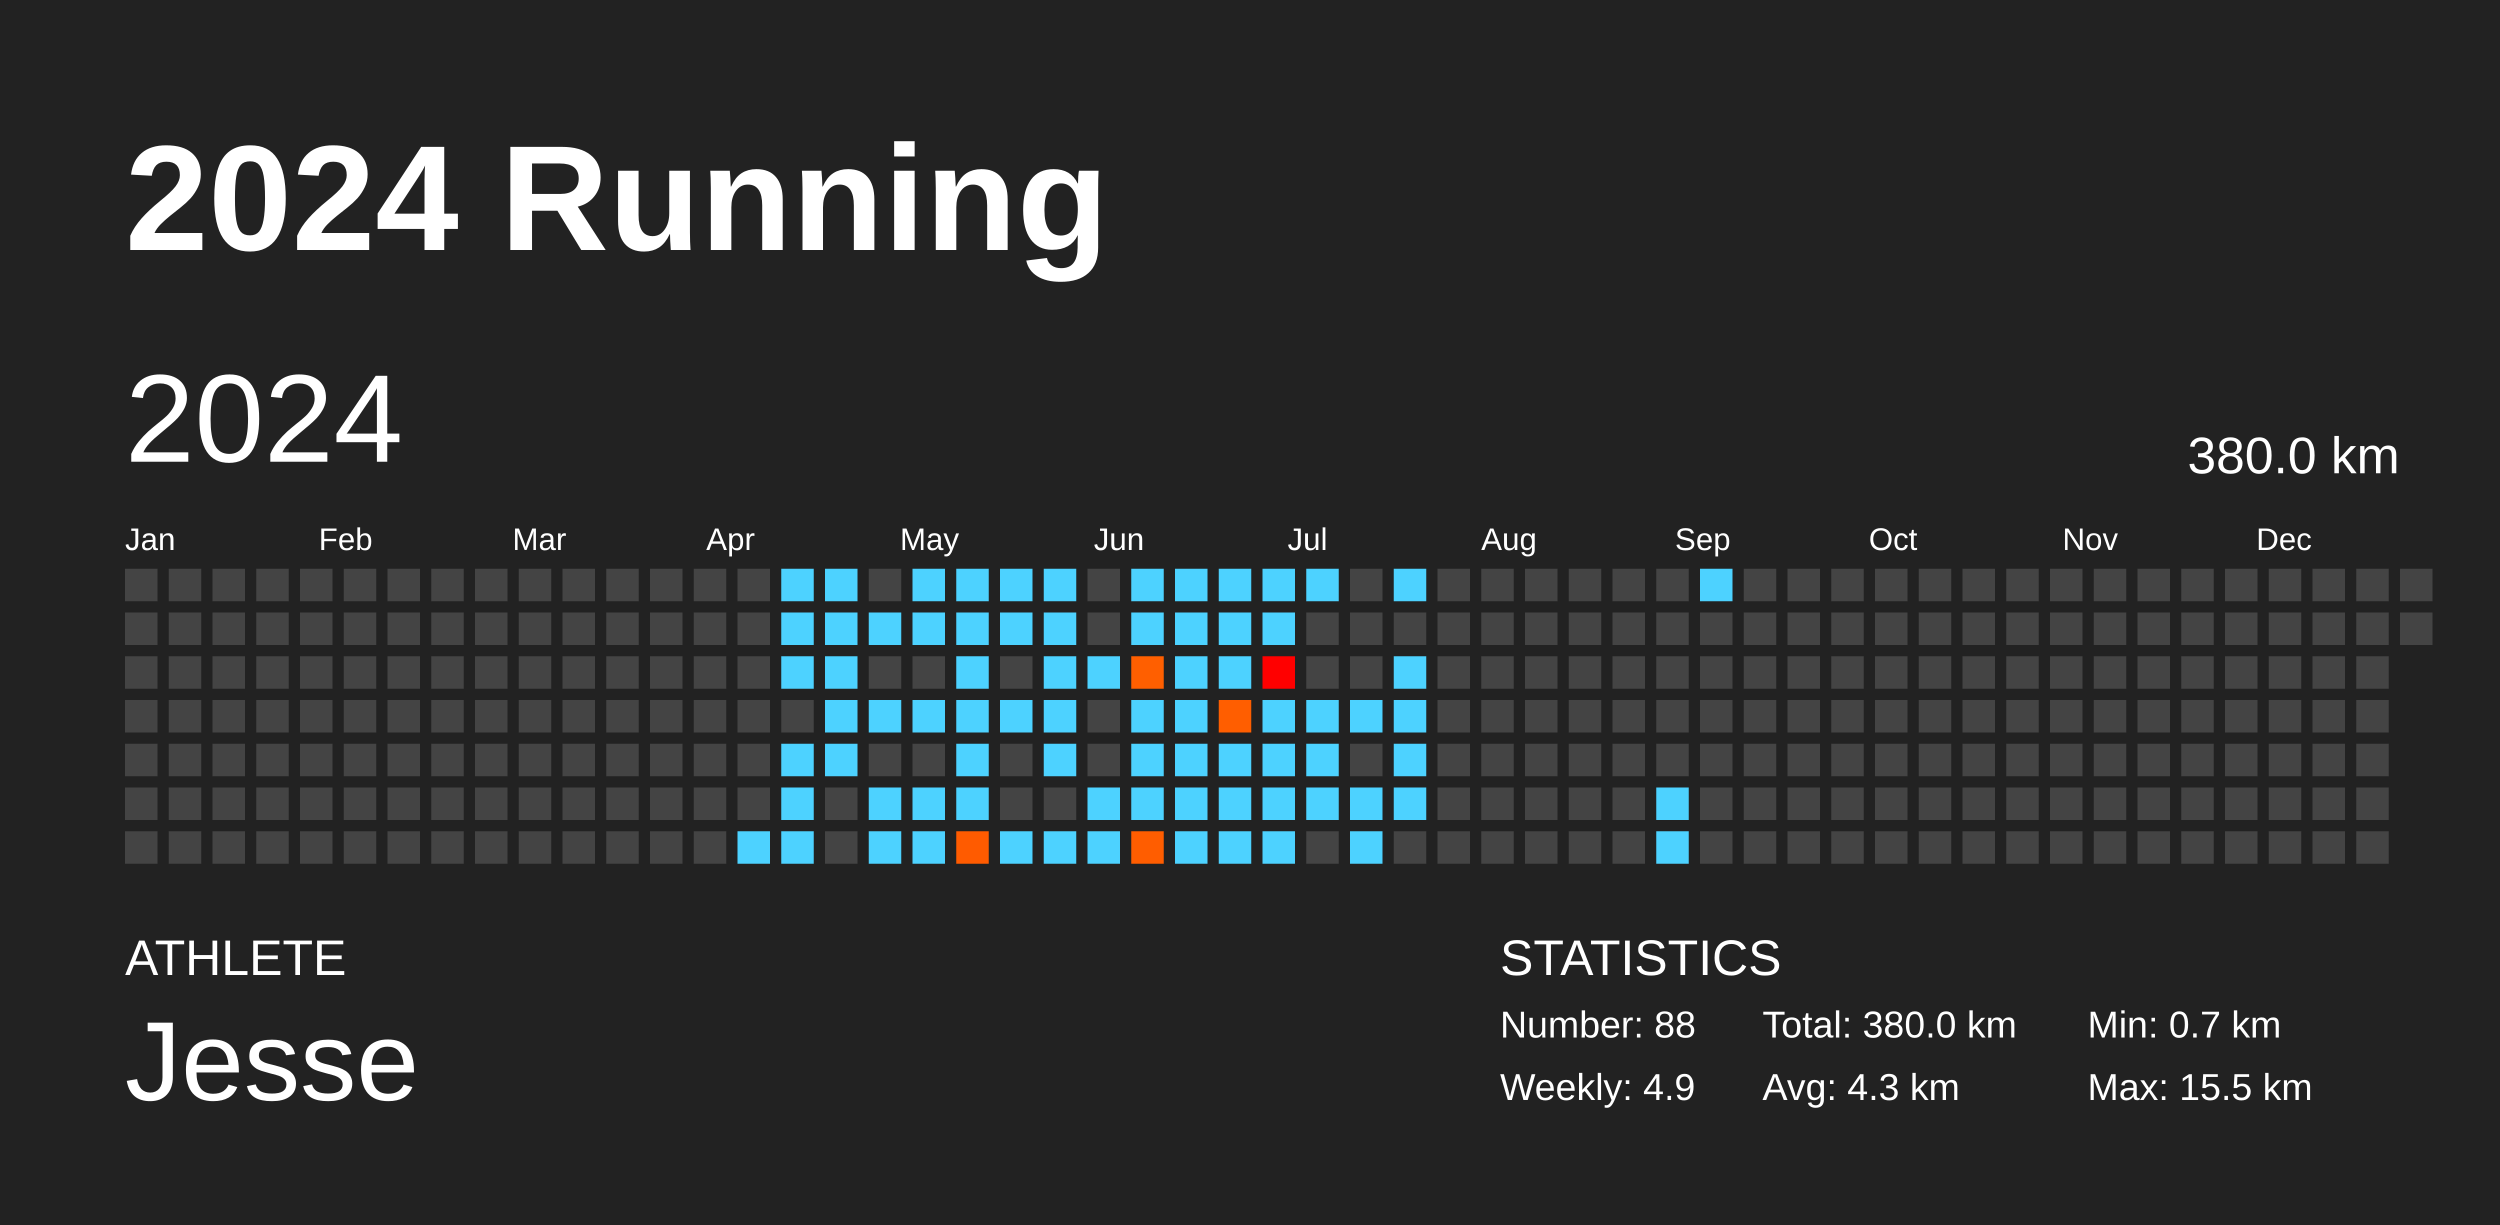
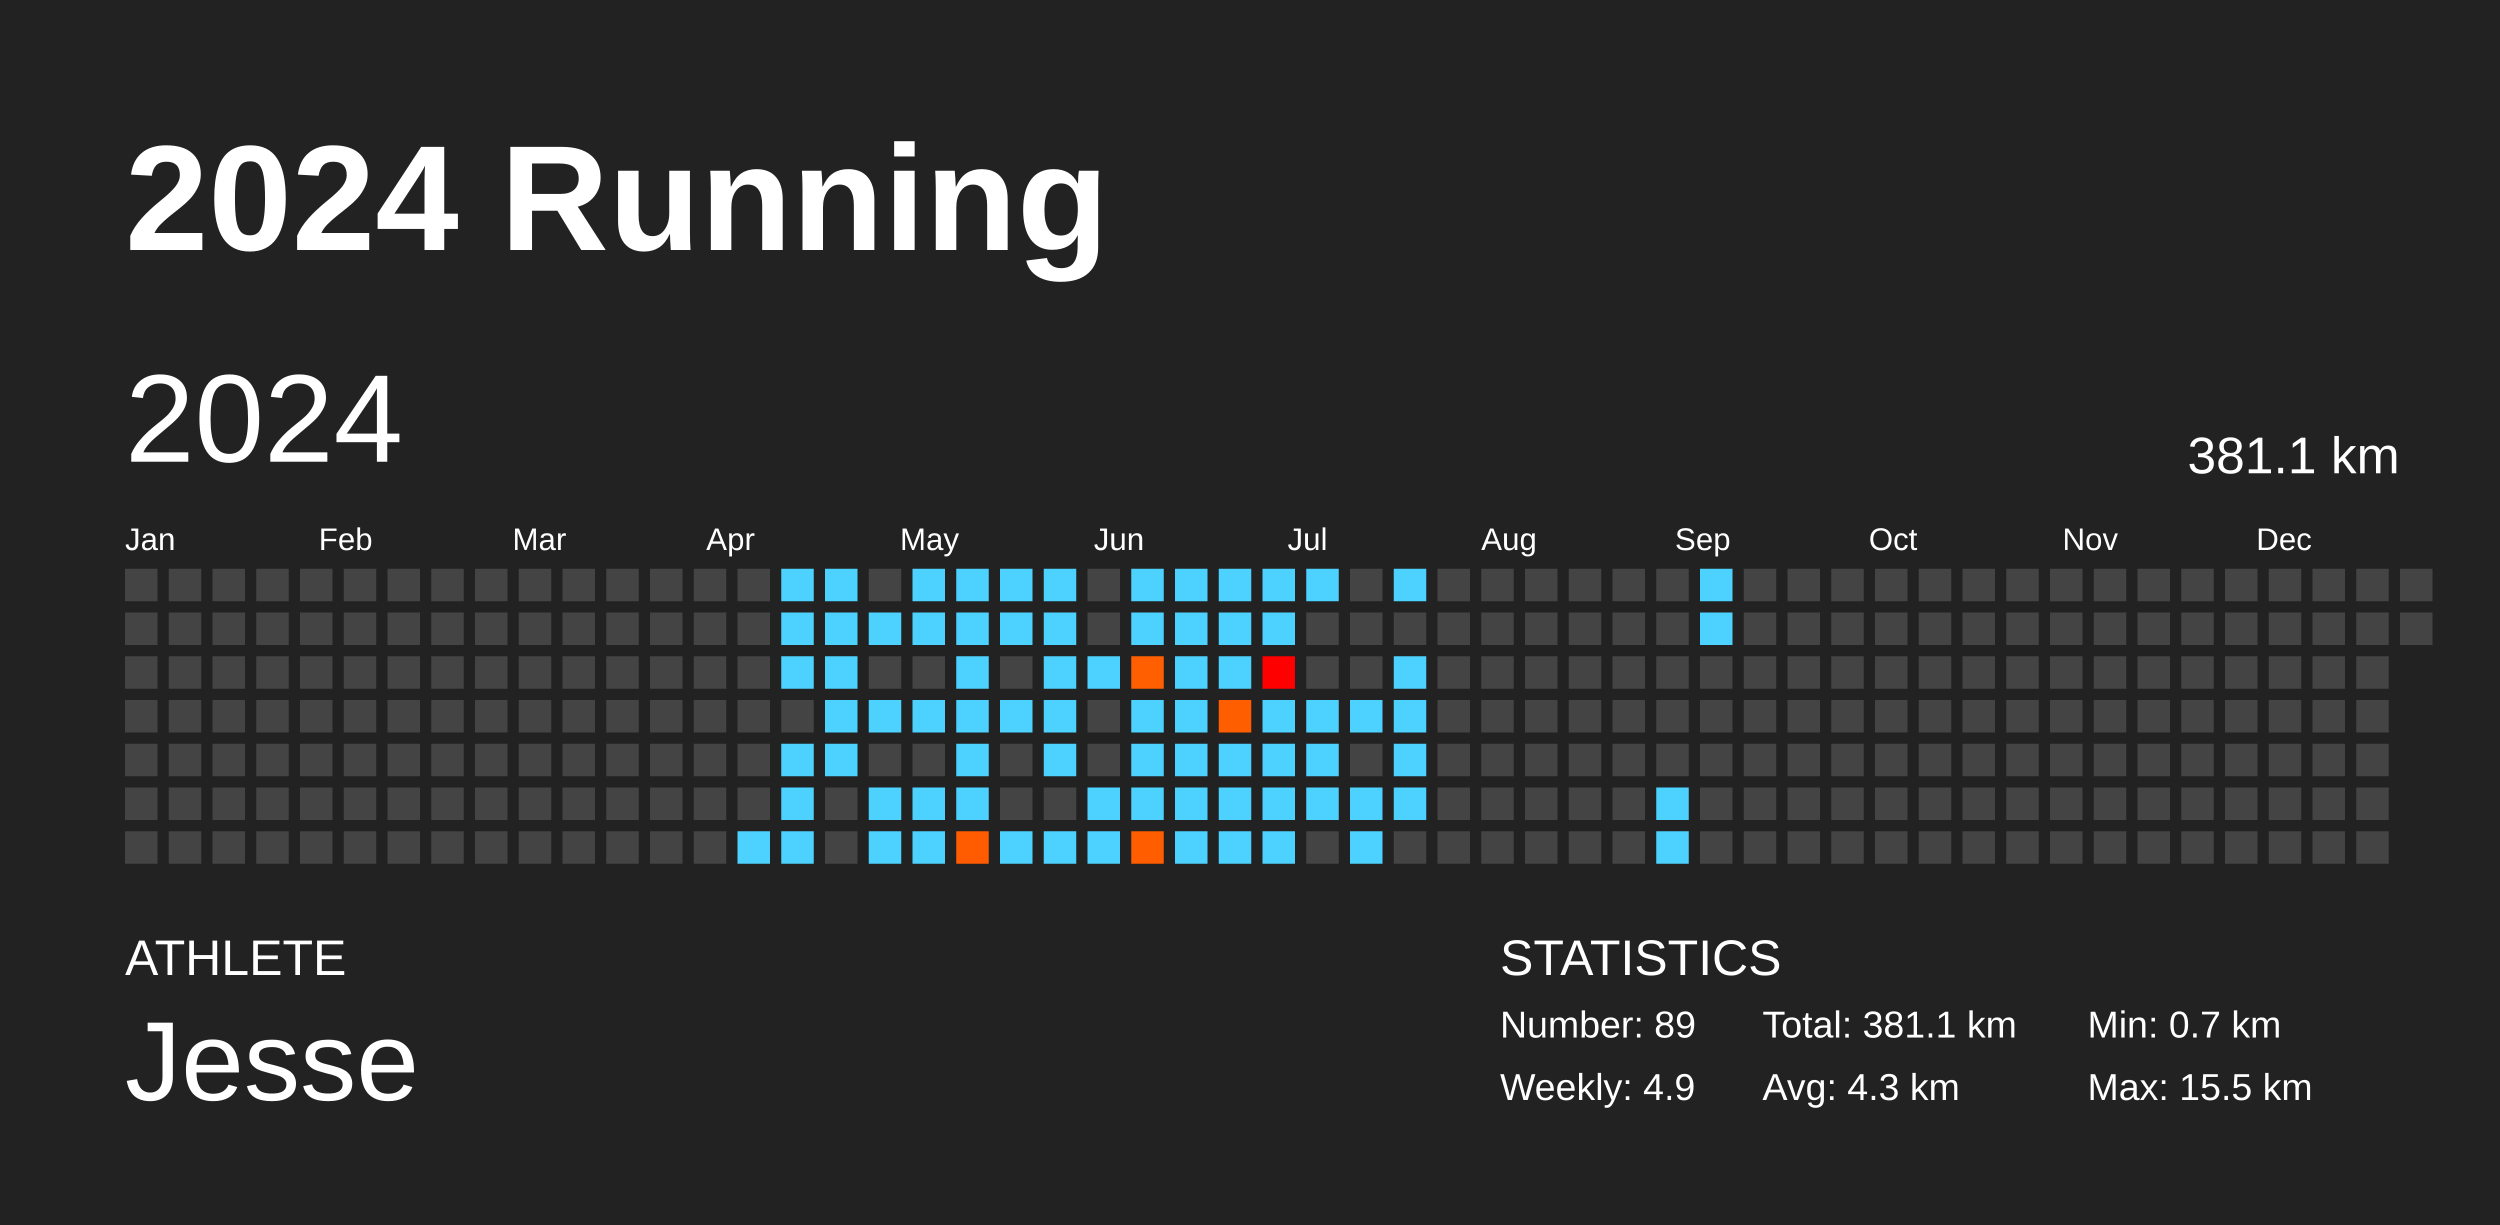
<svg xmlns="http://www.w3.org/2000/svg" baseProfile="full" height="98mm" version="1.1" viewBox="0,0,200,98" width="200mm">
  <defs />
  <rect fill="#222222" height="98" width="200" x="0" y="0" />
  <text fill="#FFFFFF" style="font-size:12px; font-family:Arial; font-weight:bold;" x="10" y="20">2024 Running</text>
  <text fill="#FFFFFF" style="font-size:4px; font-family:Arial" x="10" y="78">ATHLETE</text>
  <text fill="#FFFFFF" style="font-size:9px; font-family:Arial" x="10" y="88">Jesse</text>
  <text fill="#FFFFFF" style="font-size:4px; font-family:Arial" x="120" y="78">STATISTICS</text>
-   <text fill="#FFFFFF" style="font-size:3px; font-family:Arial" x="120" y="83">Number: 88</text>
+   <text fill="#FFFFFF" style="font-size:3px; font-family:Arial" x="120" y="83">Number: 89</text>
  <text fill="#FFFFFF" style="font-size:3px; font-family:Arial" x="120" y="88">Weekly: 4.9</text>
-   <text fill="#FFFFFF" style="font-size:3px; font-family:Arial" x="141" y="83">Total: 380.0 km</text>
+   <text fill="#FFFFFF" style="font-size:3px; font-family:Arial" x="141" y="83">Total: 381.1 km</text>
  <text fill="#FFFFFF" style="font-size:3px; font-family:Arial" x="141" y="88">Avg: 4.3 km</text>
  <text fill="#FFFFFF" style="font-size:3px; font-family:Arial" x="167" y="83">Min: 0.7 km</text>
  <text fill="#FFFFFF" style="font-size:3px; font-family:Arial" x="167" y="88">Max: 15.5 km</text>
  <text dominant-baseline="hanging" fill="#FFFFFF" style="font-size:10.0px; font-family:Arial;" x="10" y="30">2024</text>
-   <text dominant-baseline="hanging" fill="#FFFFFF" style="font-size:4.125px; font-family:Arial;" x="175" y="35">380.0 km</text>
+   <text dominant-baseline="hanging" fill="#FFFFFF" style="font-size:4.125px; font-family:Arial;" x="175" y="35">381.1 km</text>
  <text fill="#FFFFFF" style="font-size:2.5px; font-family:Arial" x="10.0" y="44">Jan</text>
  <text fill="#FFFFFF" style="font-size:2.5px; font-family:Arial" x="25.5" y="44">Feb</text>
  <text fill="#FFFFFF" style="font-size:2.5px; font-family:Arial" x="41.0" y="44">Mar</text>
  <text fill="#FFFFFF" style="font-size:2.5px; font-family:Arial" x="56.5" y="44">Apr</text>
  <text fill="#FFFFFF" style="font-size:2.5px; font-family:Arial" x="72.0" y="44">May</text>
  <text fill="#FFFFFF" style="font-size:2.5px; font-family:Arial" x="87.5" y="44">Jun</text>
  <text fill="#FFFFFF" style="font-size:2.5px; font-family:Arial" x="103.0" y="44">Jul</text>
  <text fill="#FFFFFF" style="font-size:2.5px; font-family:Arial" x="118.5" y="44">Aug</text>
  <text fill="#FFFFFF" style="font-size:2.5px; font-family:Arial" x="134.0" y="44">Sep</text>
  <text fill="#FFFFFF" style="font-size:2.5px; font-family:Arial" x="149.5" y="44">Oct</text>
  <text fill="#FFFFFF" style="font-size:2.5px; font-family:Arial" x="165.0" y="44">Nov</text>
  <text fill="#FFFFFF" style="font-size:2.5px; font-family:Arial" x="180.5" y="44">Dec</text>
  <rect fill="#444444" height="2.6" width="2.6" x="10.0" y="45.5" />
  <rect fill="#444444" height="2.6" width="2.6" x="10.0" y="49.0" />
  <rect fill="#444444" height="2.6" width="2.6" x="10.0" y="52.5" />
  <rect fill="#444444" height="2.6" width="2.6" x="10.0" y="56.0" />
  <rect fill="#444444" height="2.6" width="2.6" x="10.0" y="59.5" />
  <rect fill="#444444" height="2.6" width="2.6" x="10.0" y="63.0" />
  <rect fill="#444444" height="2.6" width="2.6" x="10.0" y="66.5" />
  <rect fill="#444444" height="2.6" width="2.6" x="13.5" y="45.5" />
  <rect fill="#444444" height="2.6" width="2.6" x="13.5" y="49.0" />
  <rect fill="#444444" height="2.6" width="2.6" x="13.5" y="52.5" />
  <rect fill="#444444" height="2.6" width="2.6" x="13.5" y="56.0" />
  <rect fill="#444444" height="2.6" width="2.6" x="13.5" y="59.5" />
  <rect fill="#444444" height="2.6" width="2.6" x="13.5" y="63.0" />
  <rect fill="#444444" height="2.6" width="2.6" x="13.5" y="66.5" />
  <rect fill="#444444" height="2.6" width="2.6" x="17.0" y="45.5" />
  <rect fill="#444444" height="2.6" width="2.6" x="17.0" y="49.0" />
  <rect fill="#444444" height="2.6" width="2.6" x="17.0" y="52.5" />
  <rect fill="#444444" height="2.6" width="2.6" x="17.0" y="56.0" />
  <rect fill="#444444" height="2.6" width="2.6" x="17.0" y="59.5" />
  <rect fill="#444444" height="2.6" width="2.6" x="17.0" y="63.0" />
  <rect fill="#444444" height="2.6" width="2.6" x="17.0" y="66.5" />
  <rect fill="#444444" height="2.6" width="2.6" x="20.5" y="45.5" />
  <rect fill="#444444" height="2.6" width="2.6" x="20.5" y="49.0" />
  <rect fill="#444444" height="2.6" width="2.6" x="20.5" y="52.5" />
  <rect fill="#444444" height="2.6" width="2.6" x="20.5" y="56.0" />
  <rect fill="#444444" height="2.6" width="2.6" x="20.5" y="59.5" />
  <rect fill="#444444" height="2.6" width="2.6" x="20.5" y="63.0" />
  <rect fill="#444444" height="2.6" width="2.6" x="20.5" y="66.5" />
  <rect fill="#444444" height="2.6" width="2.6" x="24.0" y="45.5" />
  <rect fill="#444444" height="2.6" width="2.6" x="24.0" y="49.0" />
  <rect fill="#444444" height="2.6" width="2.6" x="24.0" y="52.5" />
  <rect fill="#444444" height="2.6" width="2.6" x="24.0" y="56.0" />
  <rect fill="#444444" height="2.6" width="2.6" x="24.0" y="59.5" />
  <rect fill="#444444" height="2.6" width="2.6" x="24.0" y="63.0" />
  <rect fill="#444444" height="2.6" width="2.6" x="24.0" y="66.5" />
  <rect fill="#444444" height="2.6" width="2.6" x="27.5" y="45.5" />
  <rect fill="#444444" height="2.6" width="2.6" x="27.5" y="49.0" />
  <rect fill="#444444" height="2.6" width="2.6" x="27.5" y="52.5" />
  <rect fill="#444444" height="2.6" width="2.6" x="27.5" y="56.0" />
  <rect fill="#444444" height="2.6" width="2.6" x="27.5" y="59.5" />
  <rect fill="#444444" height="2.6" width="2.6" x="27.5" y="63.0" />
  <rect fill="#444444" height="2.6" width="2.6" x="27.5" y="66.5" />
  <rect fill="#444444" height="2.6" width="2.6" x="31.0" y="45.5" />
  <rect fill="#444444" height="2.6" width="2.6" x="31.0" y="49.0" />
  <rect fill="#444444" height="2.6" width="2.6" x="31.0" y="52.5" />
  <rect fill="#444444" height="2.6" width="2.6" x="31.0" y="56.0" />
  <rect fill="#444444" height="2.6" width="2.6" x="31.0" y="59.5" />
  <rect fill="#444444" height="2.6" width="2.6" x="31.0" y="63.0" />
  <rect fill="#444444" height="2.6" width="2.6" x="31.0" y="66.5" />
  <rect fill="#444444" height="2.6" width="2.6" x="34.5" y="45.5" />
  <rect fill="#444444" height="2.6" width="2.6" x="34.5" y="49.0" />
  <rect fill="#444444" height="2.6" width="2.6" x="34.5" y="52.5" />
  <rect fill="#444444" height="2.6" width="2.6" x="34.5" y="56.0" />
  <rect fill="#444444" height="2.6" width="2.6" x="34.5" y="59.5" />
  <rect fill="#444444" height="2.6" width="2.6" x="34.5" y="63.0" />
  <rect fill="#444444" height="2.6" width="2.6" x="34.5" y="66.5" />
  <rect fill="#444444" height="2.6" width="2.6" x="38.0" y="45.5" />
  <rect fill="#444444" height="2.6" width="2.6" x="38.0" y="49.0" />
  <rect fill="#444444" height="2.6" width="2.6" x="38.0" y="52.5" />
  <rect fill="#444444" height="2.6" width="2.6" x="38.0" y="56.0" />
  <rect fill="#444444" height="2.6" width="2.6" x="38.0" y="59.5" />
  <rect fill="#444444" height="2.6" width="2.6" x="38.0" y="63.0" />
  <rect fill="#444444" height="2.6" width="2.6" x="38.0" y="66.5" />
  <rect fill="#444444" height="2.6" width="2.6" x="41.5" y="45.5" />
  <rect fill="#444444" height="2.6" width="2.6" x="41.5" y="49.0" />
  <rect fill="#444444" height="2.6" width="2.6" x="41.5" y="52.5" />
  <rect fill="#444444" height="2.6" width="2.6" x="41.5" y="56.0" />
  <rect fill="#444444" height="2.6" width="2.6" x="41.5" y="59.5" />
  <rect fill="#444444" height="2.6" width="2.6" x="41.5" y="63.0" />
  <rect fill="#444444" height="2.6" width="2.6" x="41.5" y="66.5" />
  <rect fill="#444444" height="2.6" width="2.6" x="45.0" y="45.5" />
  <rect fill="#444444" height="2.6" width="2.6" x="45.0" y="49.0" />
  <rect fill="#444444" height="2.6" width="2.6" x="45.0" y="52.5" />
  <rect fill="#444444" height="2.6" width="2.6" x="45.0" y="56.0" />
  <rect fill="#444444" height="2.6" width="2.6" x="45.0" y="59.5" />
  <rect fill="#444444" height="2.6" width="2.6" x="45.0" y="63.0" />
  <rect fill="#444444" height="2.6" width="2.6" x="45.0" y="66.5" />
  <rect fill="#444444" height="2.6" width="2.6" x="48.5" y="45.5" />
  <rect fill="#444444" height="2.6" width="2.6" x="48.5" y="49.0" />
  <rect fill="#444444" height="2.6" width="2.6" x="48.5" y="52.5" />
  <rect fill="#444444" height="2.6" width="2.6" x="48.5" y="56.0" />
  <rect fill="#444444" height="2.6" width="2.6" x="48.5" y="59.5" />
  <rect fill="#444444" height="2.6" width="2.6" x="48.5" y="63.0" />
  <rect fill="#444444" height="2.6" width="2.6" x="48.5" y="66.5" />
  <rect fill="#444444" height="2.6" width="2.6" x="52.0" y="45.5" />
  <rect fill="#444444" height="2.6" width="2.6" x="52.0" y="49.0" />
  <rect fill="#444444" height="2.6" width="2.6" x="52.0" y="52.5" />
  <rect fill="#444444" height="2.6" width="2.6" x="52.0" y="56.0" />
  <rect fill="#444444" height="2.6" width="2.6" x="52.0" y="59.5" />
  <rect fill="#444444" height="2.6" width="2.6" x="52.0" y="63.0" />
  <rect fill="#444444" height="2.6" width="2.6" x="52.0" y="66.5" />
  <rect fill="#444444" height="2.6" width="2.6" x="55.5" y="45.5" />
  <rect fill="#444444" height="2.6" width="2.6" x="55.5" y="49.0" />
  <rect fill="#444444" height="2.6" width="2.6" x="55.5" y="52.5" />
  <rect fill="#444444" height="2.6" width="2.6" x="55.5" y="56.0" />
  <rect fill="#444444" height="2.6" width="2.6" x="55.5" y="59.5" />
  <rect fill="#444444" height="2.6" width="2.6" x="55.5" y="63.0" />
  <rect fill="#444444" height="2.6" width="2.6" x="55.5" y="66.5" />
  <rect fill="#444444" height="2.6" width="2.6" x="59.0" y="45.5" />
  <rect fill="#444444" height="2.6" width="2.6" x="59.0" y="49.0" />
  <rect fill="#444444" height="2.6" width="2.6" x="59.0" y="52.5" />
  <rect fill="#444444" height="2.6" width="2.6" x="59.0" y="56.0" />
  <rect fill="#444444" height="2.6" width="2.6" x="59.0" y="59.5" />
  <rect fill="#444444" height="2.6" width="2.6" x="59.0" y="63.0" />
  <rect fill="#4dd2ff" height="2.6" width="2.6" x="59.0" y="66.5" />
  <rect fill="#4dd2ff" height="2.6" width="2.6" x="62.5" y="45.5" />
  <rect fill="#4dd2ff" height="2.6" width="2.6" x="62.5" y="49.0" />
  <rect fill="#4dd2ff" height="2.6" width="2.6" x="62.5" y="52.5" />
  <rect fill="#444444" height="2.6" width="2.6" x="62.5" y="56.0" />
  <rect fill="#4dd2ff" height="2.6" width="2.6" x="62.5" y="59.5" />
  <rect fill="#4dd2ff" height="2.6" width="2.6" x="62.5" y="63.0" />
  <rect fill="#4dd2ff" height="2.6" width="2.6" x="62.5" y="66.5" />
  <rect fill="#4dd2ff" height="2.6" width="2.6" x="66.0" y="45.5" />
  <rect fill="#4dd2ff" height="2.6" width="2.6" x="66.0" y="49.0" />
  <rect fill="#4dd2ff" height="2.6" width="2.6" x="66.0" y="52.5" />
  <rect fill="#4dd2ff" height="2.6" width="2.6" x="66.0" y="56.0" />
  <rect fill="#4dd2ff" height="2.6" width="2.6" x="66.0" y="59.5" />
  <rect fill="#444444" height="2.6" width="2.6" x="66.0" y="63.0" />
  <rect fill="#444444" height="2.6" width="2.6" x="66.0" y="66.5" />
  <rect fill="#444444" height="2.6" width="2.6" x="69.5" y="45.5" />
  <rect fill="#4dd2ff" height="2.6" width="2.6" x="69.5" y="49.0" />
  <rect fill="#444444" height="2.6" width="2.6" x="69.5" y="52.5" />
  <rect fill="#4dd2ff" height="2.6" width="2.6" x="69.5" y="56.0" />
  <rect fill="#444444" height="2.6" width="2.6" x="69.5" y="59.5" />
  <rect fill="#4dd2ff" height="2.6" width="2.6" x="69.5" y="63.0" />
  <rect fill="#4dd2ff" height="2.6" width="2.6" x="69.5" y="66.5" />
  <rect fill="#4dd2ff" height="2.6" width="2.6" x="73.0" y="45.5" />
  <rect fill="#4dd2ff" height="2.6" width="2.6" x="73.0" y="49.0" />
  <rect fill="#444444" height="2.6" width="2.6" x="73.0" y="52.5" />
  <rect fill="#4dd2ff" height="2.6" width="2.6" x="73.0" y="56.0" />
  <rect fill="#444444" height="2.6" width="2.6" x="73.0" y="59.5" />
  <rect fill="#4dd2ff" height="2.6" width="2.6" x="73.0" y="63.0" />
  <rect fill="#4dd2ff" height="2.6" width="2.6" x="73.0" y="66.5" />
  <rect fill="#4dd2ff" height="2.6" width="2.6" x="76.5" y="45.5" />
  <rect fill="#4dd2ff" height="2.6" width="2.6" x="76.5" y="49.0" />
  <rect fill="#4dd2ff" height="2.6" width="2.6" x="76.5" y="52.5" />
  <rect fill="#4dd2ff" height="2.6" width="2.6" x="76.5" y="56.0" />
  <rect fill="#4dd2ff" height="2.6" width="2.6" x="76.5" y="59.5" />
  <rect fill="#4dd2ff" height="2.6" width="2.6" x="76.5" y="63.0" />
  <rect fill="#ff5b00" height="2.6" width="2.6" x="76.5" y="66.5" />
  <rect fill="#4dd2ff" height="2.6" width="2.6" x="80.0" y="45.5" />
  <rect fill="#4dd2ff" height="2.6" width="2.6" x="80.0" y="49.0" />
  <rect fill="#444444" height="2.6" width="2.6" x="80.0" y="52.5" />
  <rect fill="#4dd2ff" height="2.6" width="2.6" x="80.0" y="56.0" />
  <rect fill="#444444" height="2.6" width="2.6" x="80.0" y="59.5" />
  <rect fill="#444444" height="2.6" width="2.6" x="80.0" y="63.0" />
  <rect fill="#4dd2ff" height="2.6" width="2.6" x="80.0" y="66.5" />
  <rect fill="#4dd2ff" height="2.6" width="2.6" x="83.5" y="45.5" />
  <rect fill="#4dd2ff" height="2.6" width="2.6" x="83.5" y="49.0" />
  <rect fill="#4dd2ff" height="2.6" width="2.6" x="83.5" y="52.5" />
  <rect fill="#4dd2ff" height="2.6" width="2.6" x="83.5" y="56.0" />
  <rect fill="#4dd2ff" height="2.6" width="2.6" x="83.5" y="59.5" />
  <rect fill="#444444" height="2.6" width="2.6" x="83.5" y="63.0" />
  <rect fill="#4dd2ff" height="2.6" width="2.6" x="83.5" y="66.5" />
  <rect fill="#444444" height="2.6" width="2.6" x="87.0" y="45.5" />
  <rect fill="#444444" height="2.6" width="2.6" x="87.0" y="49.0" />
  <rect fill="#4dd2ff" height="2.6" width="2.6" x="87.0" y="52.5" />
  <rect fill="#444444" height="2.6" width="2.6" x="87.0" y="56.0" />
  <rect fill="#444444" height="2.6" width="2.6" x="87.0" y="59.5" />
  <rect fill="#4dd2ff" height="2.6" width="2.6" x="87.0" y="63.0" />
  <rect fill="#4dd2ff" height="2.6" width="2.6" x="87.0" y="66.5" />
  <rect fill="#4dd2ff" height="2.6" width="2.6" x="90.5" y="45.5" />
  <rect fill="#4dd2ff" height="2.6" width="2.6" x="90.5" y="49.0" />
  <rect fill="#ff5f00" height="2.6" width="2.6" x="90.5" y="52.5" />
  <rect fill="#4dd2ff" height="2.6" width="2.6" x="90.5" y="56.0" />
  <rect fill="#4dd2ff" height="2.6" width="2.6" x="90.5" y="59.5" />
  <rect fill="#4dd2ff" height="2.6" width="2.6" x="90.5" y="63.0" />
  <rect fill="#ff5d00" height="2.6" width="2.6" x="90.5" y="66.5" />
  <rect fill="#4dd2ff" height="2.6" width="2.6" x="94.0" y="45.5" />
  <rect fill="#4dd2ff" height="2.6" width="2.6" x="94.0" y="49.0" />
  <rect fill="#4dd2ff" height="2.6" width="2.6" x="94.0" y="52.5" />
  <rect fill="#4dd2ff" height="2.6" width="2.6" x="94.0" y="56.0" />
  <rect fill="#4dd2ff" height="2.6" width="2.6" x="94.0" y="59.5" />
  <rect fill="#4dd2ff" height="2.6" width="2.6" x="94.0" y="63.0" />
  <rect fill="#4dd2ff" height="2.6" width="2.6" x="94.0" y="66.5" />
  <rect fill="#4dd2ff" height="2.6" width="2.6" x="97.5" y="45.5" />
  <rect fill="#4dd2ff" height="2.6" width="2.6" x="97.5" y="49.0" />
  <rect fill="#4dd2ff" height="2.6" width="2.6" x="97.5" y="52.5" />
  <rect fill="#ff5e00" height="2.6" width="2.6" x="97.5" y="56.0" />
  <rect fill="#4dd2ff" height="2.6" width="2.6" x="97.5" y="59.5" />
  <rect fill="#4dd2ff" height="2.6" width="2.6" x="97.5" y="63.0" />
  <rect fill="#4dd2ff" height="2.6" width="2.6" x="97.5" y="66.5" />
  <rect fill="#4dd2ff" height="2.6" width="2.6" x="101.0" y="45.5" />
  <rect fill="#4dd2ff" height="2.6" width="2.6" x="101.0" y="49.0" />
  <rect fill="#ff0000" height="2.6" width="2.6" x="101.0" y="52.5" />
  <rect fill="#4dd2ff" height="2.6" width="2.6" x="101.0" y="56.0" />
  <rect fill="#4dd2ff" height="2.6" width="2.6" x="101.0" y="59.5" />
  <rect fill="#4dd2ff" height="2.6" width="2.6" x="101.0" y="63.0" />
  <rect fill="#4dd2ff" height="2.6" width="2.6" x="101.0" y="66.5" />
  <rect fill="#4dd2ff" height="2.6" width="2.6" x="104.5" y="45.5" />
  <rect fill="#444444" height="2.6" width="2.6" x="104.5" y="49.0" />
  <rect fill="#444444" height="2.6" width="2.6" x="104.5" y="52.5" />
  <rect fill="#4dd2ff" height="2.6" width="2.6" x="104.5" y="56.0" />
  <rect fill="#4dd2ff" height="2.6" width="2.6" x="104.5" y="59.5" />
  <rect fill="#4dd2ff" height="2.6" width="2.6" x="104.5" y="63.0" />
  <rect fill="#444444" height="2.6" width="2.6" x="104.5" y="66.5" />
  <rect fill="#444444" height="2.6" width="2.6" x="108.0" y="45.5" />
  <rect fill="#444444" height="2.6" width="2.6" x="108.0" y="49.0" />
  <rect fill="#444444" height="2.6" width="2.6" x="108.0" y="52.5" />
  <rect fill="#4dd2ff" height="2.6" width="2.6" x="108.0" y="56.0" />
  <rect fill="#444444" height="2.6" width="2.6" x="108.0" y="59.5" />
  <rect fill="#4dd2ff" height="2.6" width="2.6" x="108.0" y="63.0" />
  <rect fill="#4dd2ff" height="2.6" width="2.6" x="108.0" y="66.5" />
  <rect fill="#4dd2ff" height="2.6" width="2.6" x="111.5" y="45.5" />
  <rect fill="#444444" height="2.6" width="2.6" x="111.5" y="49.0" />
  <rect fill="#4dd2ff" height="2.6" width="2.6" x="111.5" y="52.5" />
  <rect fill="#4dd2ff" height="2.6" width="2.6" x="111.5" y="56.0" />
  <rect fill="#4dd2ff" height="2.6" width="2.6" x="111.5" y="59.5" />
  <rect fill="#4dd2ff" height="2.6" width="2.6" x="111.5" y="63.0" />
  <rect fill="#444444" height="2.6" width="2.6" x="111.5" y="66.5" />
  <rect fill="#444444" height="2.6" width="2.6" x="115.0" y="45.5" />
  <rect fill="#444444" height="2.6" width="2.6" x="115.0" y="49.0" />
  <rect fill="#444444" height="2.6" width="2.6" x="115.0" y="52.5" />
  <rect fill="#444444" height="2.6" width="2.6" x="115.0" y="56.0" />
  <rect fill="#444444" height="2.6" width="2.6" x="115.0" y="59.5" />
  <rect fill="#444444" height="2.6" width="2.6" x="115.0" y="63.0" />
  <rect fill="#444444" height="2.6" width="2.6" x="115.0" y="66.5" />
  <rect fill="#444444" height="2.6" width="2.6" x="118.5" y="45.5" />
  <rect fill="#444444" height="2.6" width="2.6" x="118.5" y="49.0" />
  <rect fill="#444444" height="2.6" width="2.6" x="118.5" y="52.5" />
  <rect fill="#444444" height="2.6" width="2.6" x="118.5" y="56.0" />
  <rect fill="#444444" height="2.6" width="2.6" x="118.5" y="59.5" />
  <rect fill="#444444" height="2.6" width="2.6" x="118.5" y="63.0" />
  <rect fill="#444444" height="2.6" width="2.6" x="118.5" y="66.5" />
  <rect fill="#444444" height="2.6" width="2.6" x="122.0" y="45.5" />
  <rect fill="#444444" height="2.6" width="2.6" x="122.0" y="49.0" />
  <rect fill="#444444" height="2.6" width="2.6" x="122.0" y="52.5" />
  <rect fill="#444444" height="2.6" width="2.6" x="122.0" y="56.0" />
  <rect fill="#444444" height="2.6" width="2.6" x="122.0" y="59.5" />
  <rect fill="#444444" height="2.6" width="2.6" x="122.0" y="63.0" />
  <rect fill="#444444" height="2.6" width="2.6" x="122.0" y="66.5" />
  <rect fill="#444444" height="2.6" width="2.6" x="125.5" y="45.5" />
  <rect fill="#444444" height="2.6" width="2.6" x="125.5" y="49.0" />
  <rect fill="#444444" height="2.6" width="2.6" x="125.5" y="52.5" />
  <rect fill="#444444" height="2.6" width="2.6" x="125.5" y="56.0" />
  <rect fill="#444444" height="2.6" width="2.6" x="125.5" y="59.5" />
  <rect fill="#444444" height="2.6" width="2.6" x="125.5" y="63.0" />
  <rect fill="#444444" height="2.6" width="2.6" x="125.5" y="66.5" />
  <rect fill="#444444" height="2.6" width="2.6" x="129.0" y="45.5" />
  <rect fill="#444444" height="2.6" width="2.6" x="129.0" y="49.0" />
  <rect fill="#444444" height="2.6" width="2.6" x="129.0" y="52.5" />
  <rect fill="#444444" height="2.6" width="2.6" x="129.0" y="56.0" />
  <rect fill="#444444" height="2.6" width="2.6" x="129.0" y="59.5" />
  <rect fill="#444444" height="2.6" width="2.6" x="129.0" y="63.0" />
  <rect fill="#444444" height="2.6" width="2.6" x="129.0" y="66.5" />
  <rect fill="#444444" height="2.6" width="2.6" x="132.5" y="45.5" />
  <rect fill="#444444" height="2.6" width="2.6" x="132.5" y="49.0" />
  <rect fill="#444444" height="2.6" width="2.6" x="132.5" y="52.5" />
  <rect fill="#444444" height="2.6" width="2.6" x="132.5" y="56.0" />
  <rect fill="#444444" height="2.6" width="2.6" x="132.5" y="59.5" />
  <rect fill="#4dd2ff" height="2.6" width="2.6" x="132.5" y="63.0" />
  <rect fill="#4dd2ff" height="2.6" width="2.6" x="132.5" y="66.5" />
  <rect fill="#4dd2ff" height="2.6" width="2.6" x="136.0" y="45.5" />
-   <rect fill="#444444" height="2.6" width="2.6" x="136.0" y="49.0" />
+   <rect fill="#4dd2ff" height="2.6" width="2.6" x="136.0" y="49.0" />
  <rect fill="#444444" height="2.6" width="2.6" x="136.0" y="52.5" />
  <rect fill="#444444" height="2.6" width="2.6" x="136.0" y="56.0" />
  <rect fill="#444444" height="2.6" width="2.6" x="136.0" y="59.5" />
  <rect fill="#444444" height="2.6" width="2.6" x="136.0" y="63.0" />
  <rect fill="#444444" height="2.6" width="2.6" x="136.0" y="66.5" />
  <rect fill="#444444" height="2.6" width="2.6" x="139.5" y="45.5" />
  <rect fill="#444444" height="2.6" width="2.6" x="139.5" y="49.0" />
  <rect fill="#444444" height="2.6" width="2.6" x="139.5" y="52.5" />
  <rect fill="#444444" height="2.6" width="2.6" x="139.5" y="56.0" />
  <rect fill="#444444" height="2.6" width="2.6" x="139.5" y="59.5" />
  <rect fill="#444444" height="2.6" width="2.6" x="139.5" y="63.0" />
  <rect fill="#444444" height="2.6" width="2.6" x="139.5" y="66.5" />
  <rect fill="#444444" height="2.6" width="2.6" x="143.0" y="45.5" />
  <rect fill="#444444" height="2.6" width="2.6" x="143.0" y="49.0" />
  <rect fill="#444444" height="2.6" width="2.6" x="143.0" y="52.5" />
  <rect fill="#444444" height="2.6" width="2.6" x="143.0" y="56.0" />
  <rect fill="#444444" height="2.6" width="2.6" x="143.0" y="59.5" />
  <rect fill="#444444" height="2.6" width="2.6" x="143.0" y="63.0" />
  <rect fill="#444444" height="2.6" width="2.6" x="143.0" y="66.5" />
  <rect fill="#444444" height="2.6" width="2.6" x="146.5" y="45.5" />
  <rect fill="#444444" height="2.6" width="2.6" x="146.5" y="49.0" />
  <rect fill="#444444" height="2.6" width="2.6" x="146.5" y="52.5" />
  <rect fill="#444444" height="2.6" width="2.6" x="146.5" y="56.0" />
  <rect fill="#444444" height="2.6" width="2.6" x="146.5" y="59.5" />
  <rect fill="#444444" height="2.6" width="2.6" x="146.5" y="63.0" />
  <rect fill="#444444" height="2.6" width="2.6" x="146.5" y="66.5" />
  <rect fill="#444444" height="2.6" width="2.6" x="150.0" y="45.5" />
  <rect fill="#444444" height="2.6" width="2.6" x="150.0" y="49.0" />
  <rect fill="#444444" height="2.6" width="2.6" x="150.0" y="52.5" />
  <rect fill="#444444" height="2.6" width="2.6" x="150.0" y="56.0" />
  <rect fill="#444444" height="2.6" width="2.6" x="150.0" y="59.5" />
  <rect fill="#444444" height="2.6" width="2.6" x="150.0" y="63.0" />
  <rect fill="#444444" height="2.6" width="2.6" x="150.0" y="66.5" />
  <rect fill="#444444" height="2.6" width="2.6" x="153.5" y="45.5" />
  <rect fill="#444444" height="2.6" width="2.6" x="153.5" y="49.0" />
  <rect fill="#444444" height="2.6" width="2.6" x="153.5" y="52.5" />
  <rect fill="#444444" height="2.6" width="2.6" x="153.5" y="56.0" />
  <rect fill="#444444" height="2.6" width="2.6" x="153.5" y="59.5" />
  <rect fill="#444444" height="2.6" width="2.6" x="153.5" y="63.0" />
  <rect fill="#444444" height="2.6" width="2.6" x="153.5" y="66.5" />
  <rect fill="#444444" height="2.6" width="2.6" x="157.0" y="45.5" />
  <rect fill="#444444" height="2.6" width="2.6" x="157.0" y="49.0" />
  <rect fill="#444444" height="2.6" width="2.6" x="157.0" y="52.5" />
  <rect fill="#444444" height="2.6" width="2.6" x="157.0" y="56.0" />
  <rect fill="#444444" height="2.6" width="2.6" x="157.0" y="59.5" />
  <rect fill="#444444" height="2.6" width="2.6" x="157.0" y="63.0" />
  <rect fill="#444444" height="2.6" width="2.6" x="157.0" y="66.5" />
  <rect fill="#444444" height="2.6" width="2.6" x="160.5" y="45.5" />
  <rect fill="#444444" height="2.6" width="2.6" x="160.5" y="49.0" />
  <rect fill="#444444" height="2.6" width="2.6" x="160.5" y="52.5" />
  <rect fill="#444444" height="2.6" width="2.6" x="160.5" y="56.0" />
  <rect fill="#444444" height="2.6" width="2.6" x="160.5" y="59.5" />
  <rect fill="#444444" height="2.6" width="2.6" x="160.5" y="63.0" />
  <rect fill="#444444" height="2.6" width="2.6" x="160.5" y="66.5" />
  <rect fill="#444444" height="2.6" width="2.6" x="164.0" y="45.5" />
  <rect fill="#444444" height="2.6" width="2.6" x="164.0" y="49.0" />
  <rect fill="#444444" height="2.6" width="2.6" x="164.0" y="52.5" />
  <rect fill="#444444" height="2.6" width="2.6" x="164.0" y="56.0" />
  <rect fill="#444444" height="2.6" width="2.6" x="164.0" y="59.5" />
  <rect fill="#444444" height="2.6" width="2.6" x="164.0" y="63.0" />
  <rect fill="#444444" height="2.6" width="2.6" x="164.0" y="66.5" />
  <rect fill="#444444" height="2.6" width="2.6" x="167.5" y="45.5" />
  <rect fill="#444444" height="2.6" width="2.6" x="167.5" y="49.0" />
  <rect fill="#444444" height="2.6" width="2.6" x="167.5" y="52.5" />
  <rect fill="#444444" height="2.6" width="2.6" x="167.5" y="56.0" />
  <rect fill="#444444" height="2.6" width="2.6" x="167.5" y="59.5" />
  <rect fill="#444444" height="2.6" width="2.6" x="167.5" y="63.0" />
  <rect fill="#444444" height="2.6" width="2.6" x="167.5" y="66.5" />
  <rect fill="#444444" height="2.6" width="2.6" x="171.0" y="45.5" />
  <rect fill="#444444" height="2.6" width="2.6" x="171.0" y="49.0" />
  <rect fill="#444444" height="2.6" width="2.6" x="171.0" y="52.5" />
  <rect fill="#444444" height="2.6" width="2.6" x="171.0" y="56.0" />
  <rect fill="#444444" height="2.6" width="2.6" x="171.0" y="59.5" />
  <rect fill="#444444" height="2.6" width="2.6" x="171.0" y="63.0" />
  <rect fill="#444444" height="2.6" width="2.6" x="171.0" y="66.5" />
  <rect fill="#444444" height="2.6" width="2.6" x="174.5" y="45.5" />
  <rect fill="#444444" height="2.6" width="2.6" x="174.5" y="49.0" />
  <rect fill="#444444" height="2.6" width="2.6" x="174.5" y="52.5" />
  <rect fill="#444444" height="2.6" width="2.6" x="174.5" y="56.0" />
  <rect fill="#444444" height="2.6" width="2.6" x="174.5" y="59.5" />
  <rect fill="#444444" height="2.6" width="2.6" x="174.5" y="63.0" />
  <rect fill="#444444" height="2.6" width="2.6" x="174.5" y="66.5" />
  <rect fill="#444444" height="2.6" width="2.6" x="178.0" y="45.5" />
  <rect fill="#444444" height="2.6" width="2.6" x="178.0" y="49.0" />
  <rect fill="#444444" height="2.6" width="2.6" x="178.0" y="52.5" />
  <rect fill="#444444" height="2.6" width="2.6" x="178.0" y="56.0" />
  <rect fill="#444444" height="2.6" width="2.6" x="178.0" y="59.5" />
  <rect fill="#444444" height="2.6" width="2.6" x="178.0" y="63.0" />
  <rect fill="#444444" height="2.6" width="2.6" x="178.0" y="66.5" />
  <rect fill="#444444" height="2.6" width="2.6" x="181.5" y="45.5" />
  <rect fill="#444444" height="2.6" width="2.6" x="181.5" y="49.0" />
  <rect fill="#444444" height="2.6" width="2.6" x="181.5" y="52.5" />
  <rect fill="#444444" height="2.6" width="2.6" x="181.5" y="56.0" />
  <rect fill="#444444" height="2.6" width="2.6" x="181.5" y="59.5" />
  <rect fill="#444444" height="2.6" width="2.6" x="181.5" y="63.0" />
  <rect fill="#444444" height="2.6" width="2.6" x="181.5" y="66.5" />
  <rect fill="#444444" height="2.6" width="2.6" x="185.0" y="45.5" />
  <rect fill="#444444" height="2.6" width="2.6" x="185.0" y="49.0" />
  <rect fill="#444444" height="2.6" width="2.6" x="185.0" y="52.5" />
  <rect fill="#444444" height="2.6" width="2.6" x="185.0" y="56.0" />
  <rect fill="#444444" height="2.6" width="2.6" x="185.0" y="59.5" />
  <rect fill="#444444" height="2.6" width="2.6" x="185.0" y="63.0" />
  <rect fill="#444444" height="2.6" width="2.6" x="185.0" y="66.5" />
  <rect fill="#444444" height="2.6" width="2.6" x="188.5" y="45.5" />
  <rect fill="#444444" height="2.6" width="2.6" x="188.5" y="49.0" />
  <rect fill="#444444" height="2.6" width="2.6" x="188.5" y="52.5" />
  <rect fill="#444444" height="2.6" width="2.6" x="188.5" y="56.0" />
  <rect fill="#444444" height="2.6" width="2.6" x="188.5" y="59.5" />
  <rect fill="#444444" height="2.6" width="2.6" x="188.5" y="63.0" />
  <rect fill="#444444" height="2.6" width="2.6" x="188.5" y="66.5" />
  <rect fill="#444444" height="2.6" width="2.6" x="192.0" y="45.5" />
  <rect fill="#444444" height="2.6" width="2.6" x="192.0" y="49.0" />
</svg>
